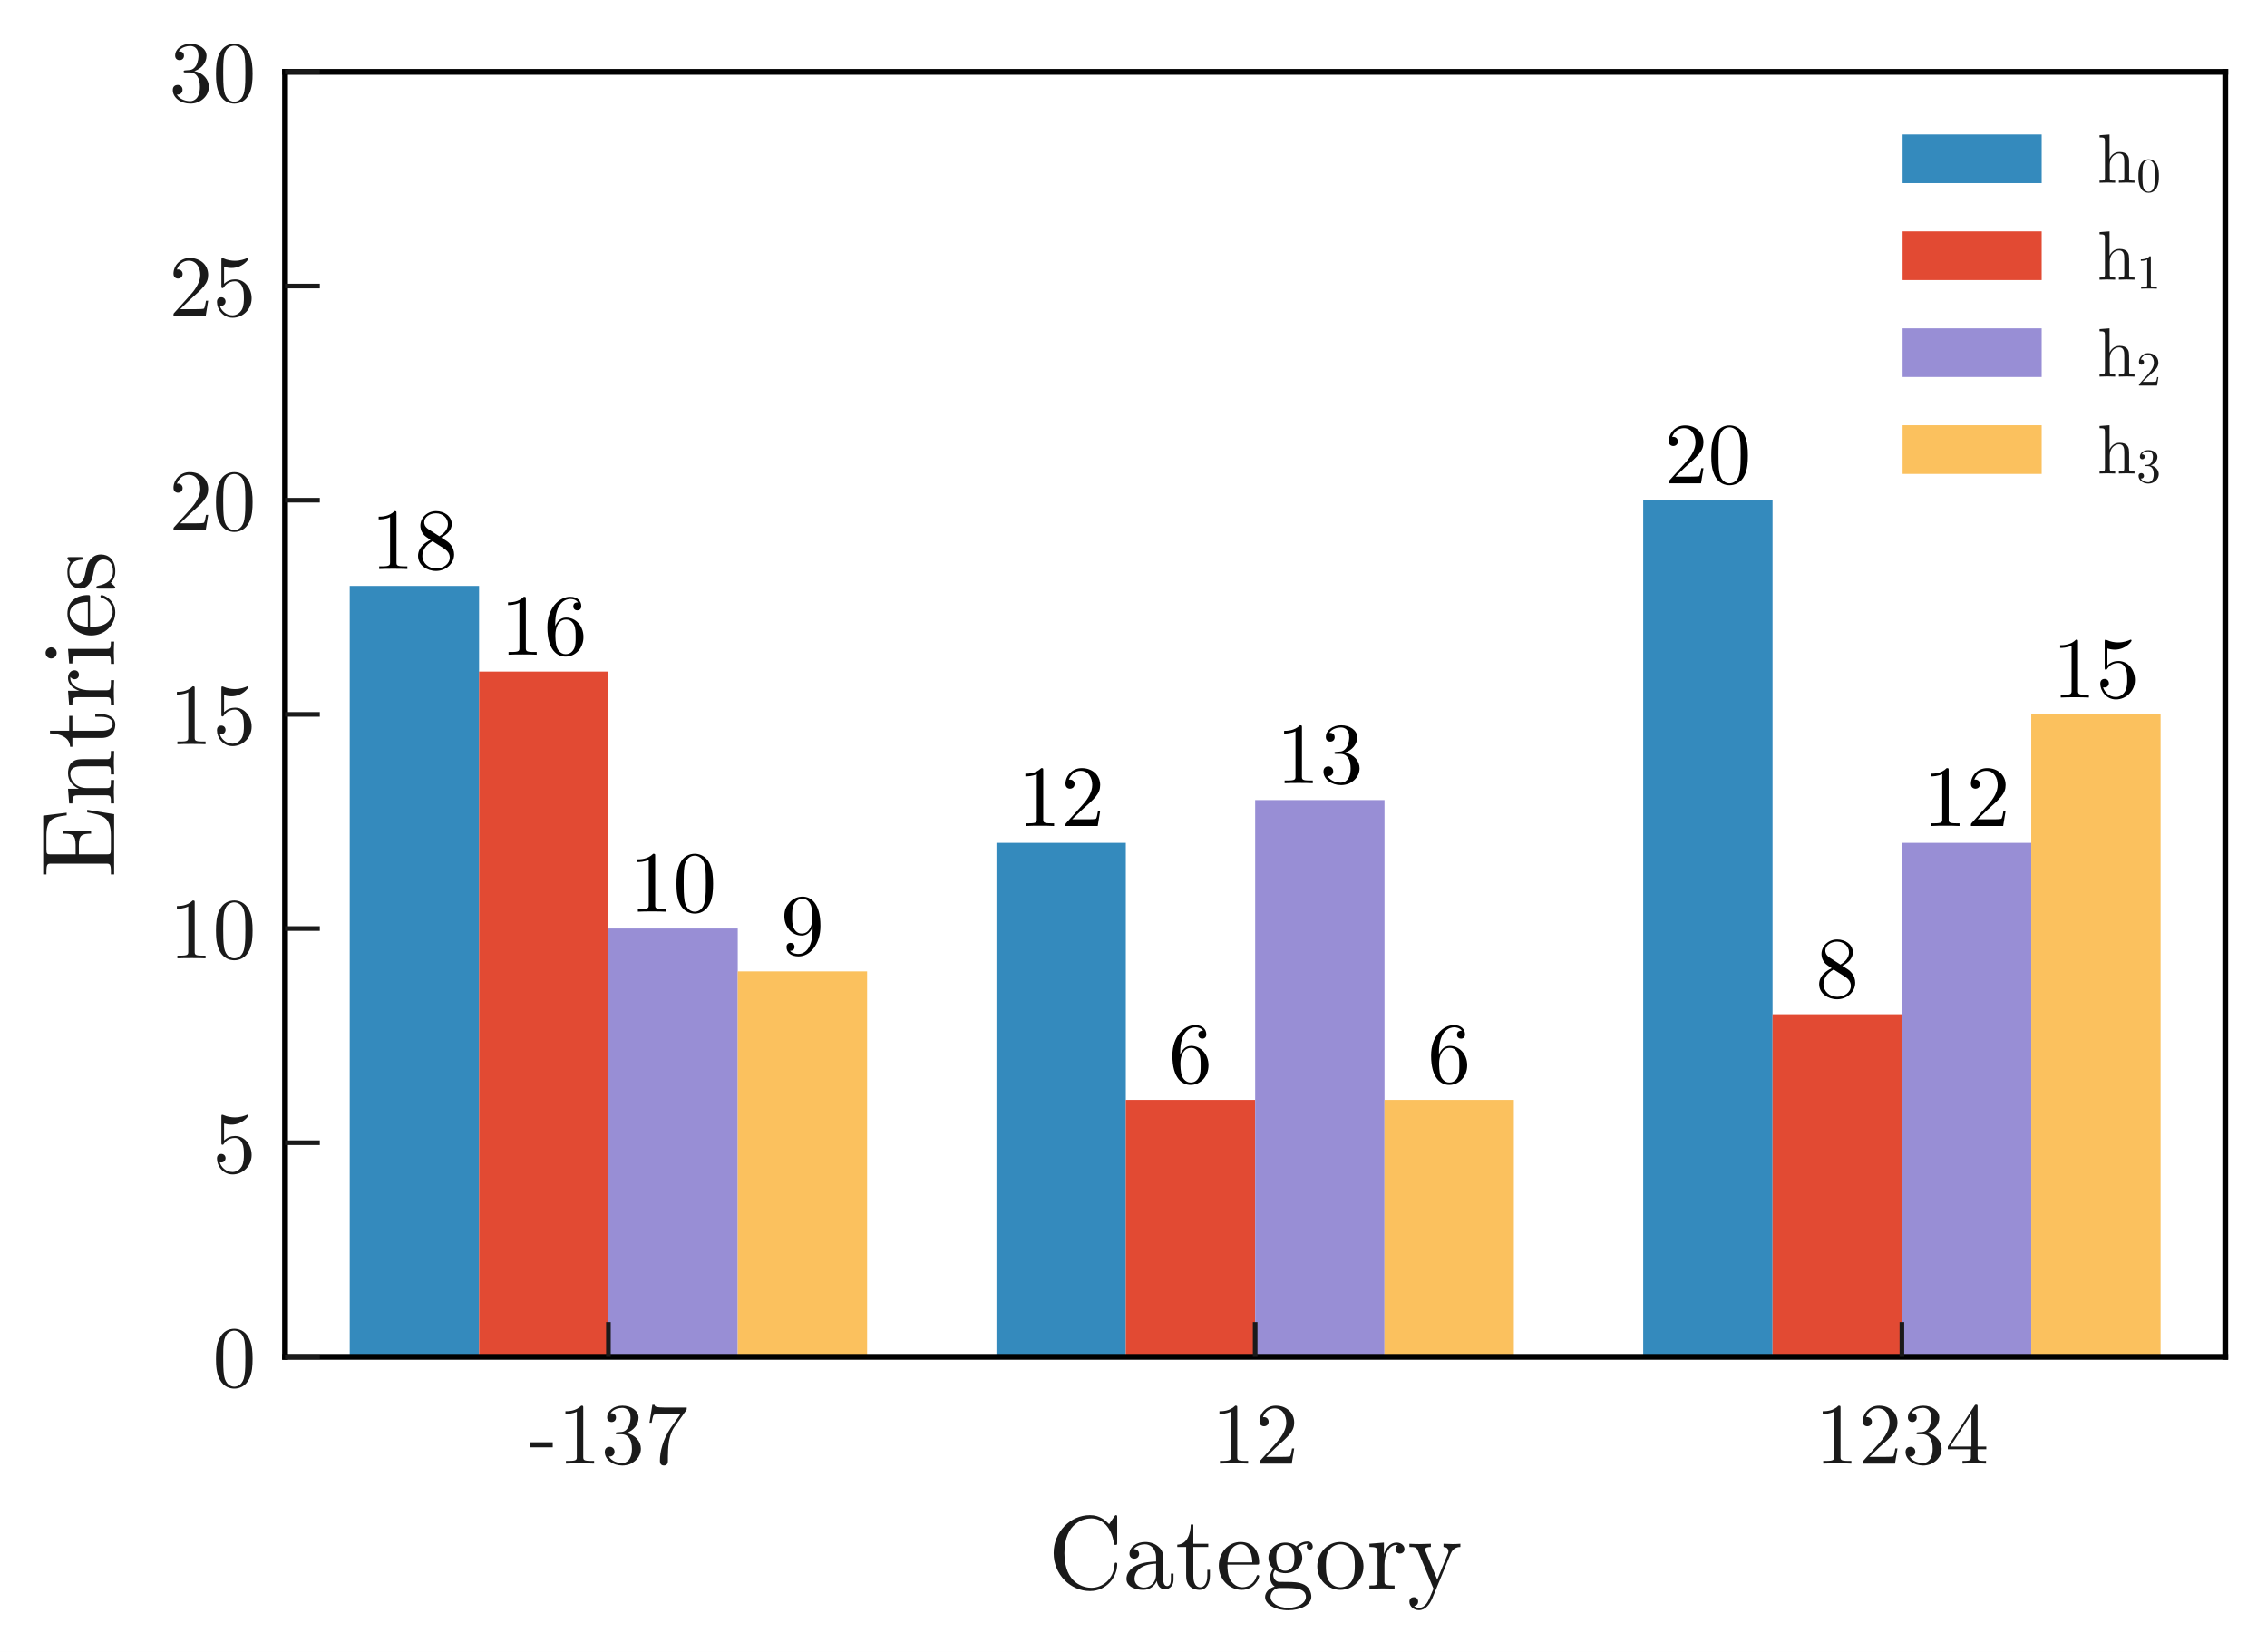
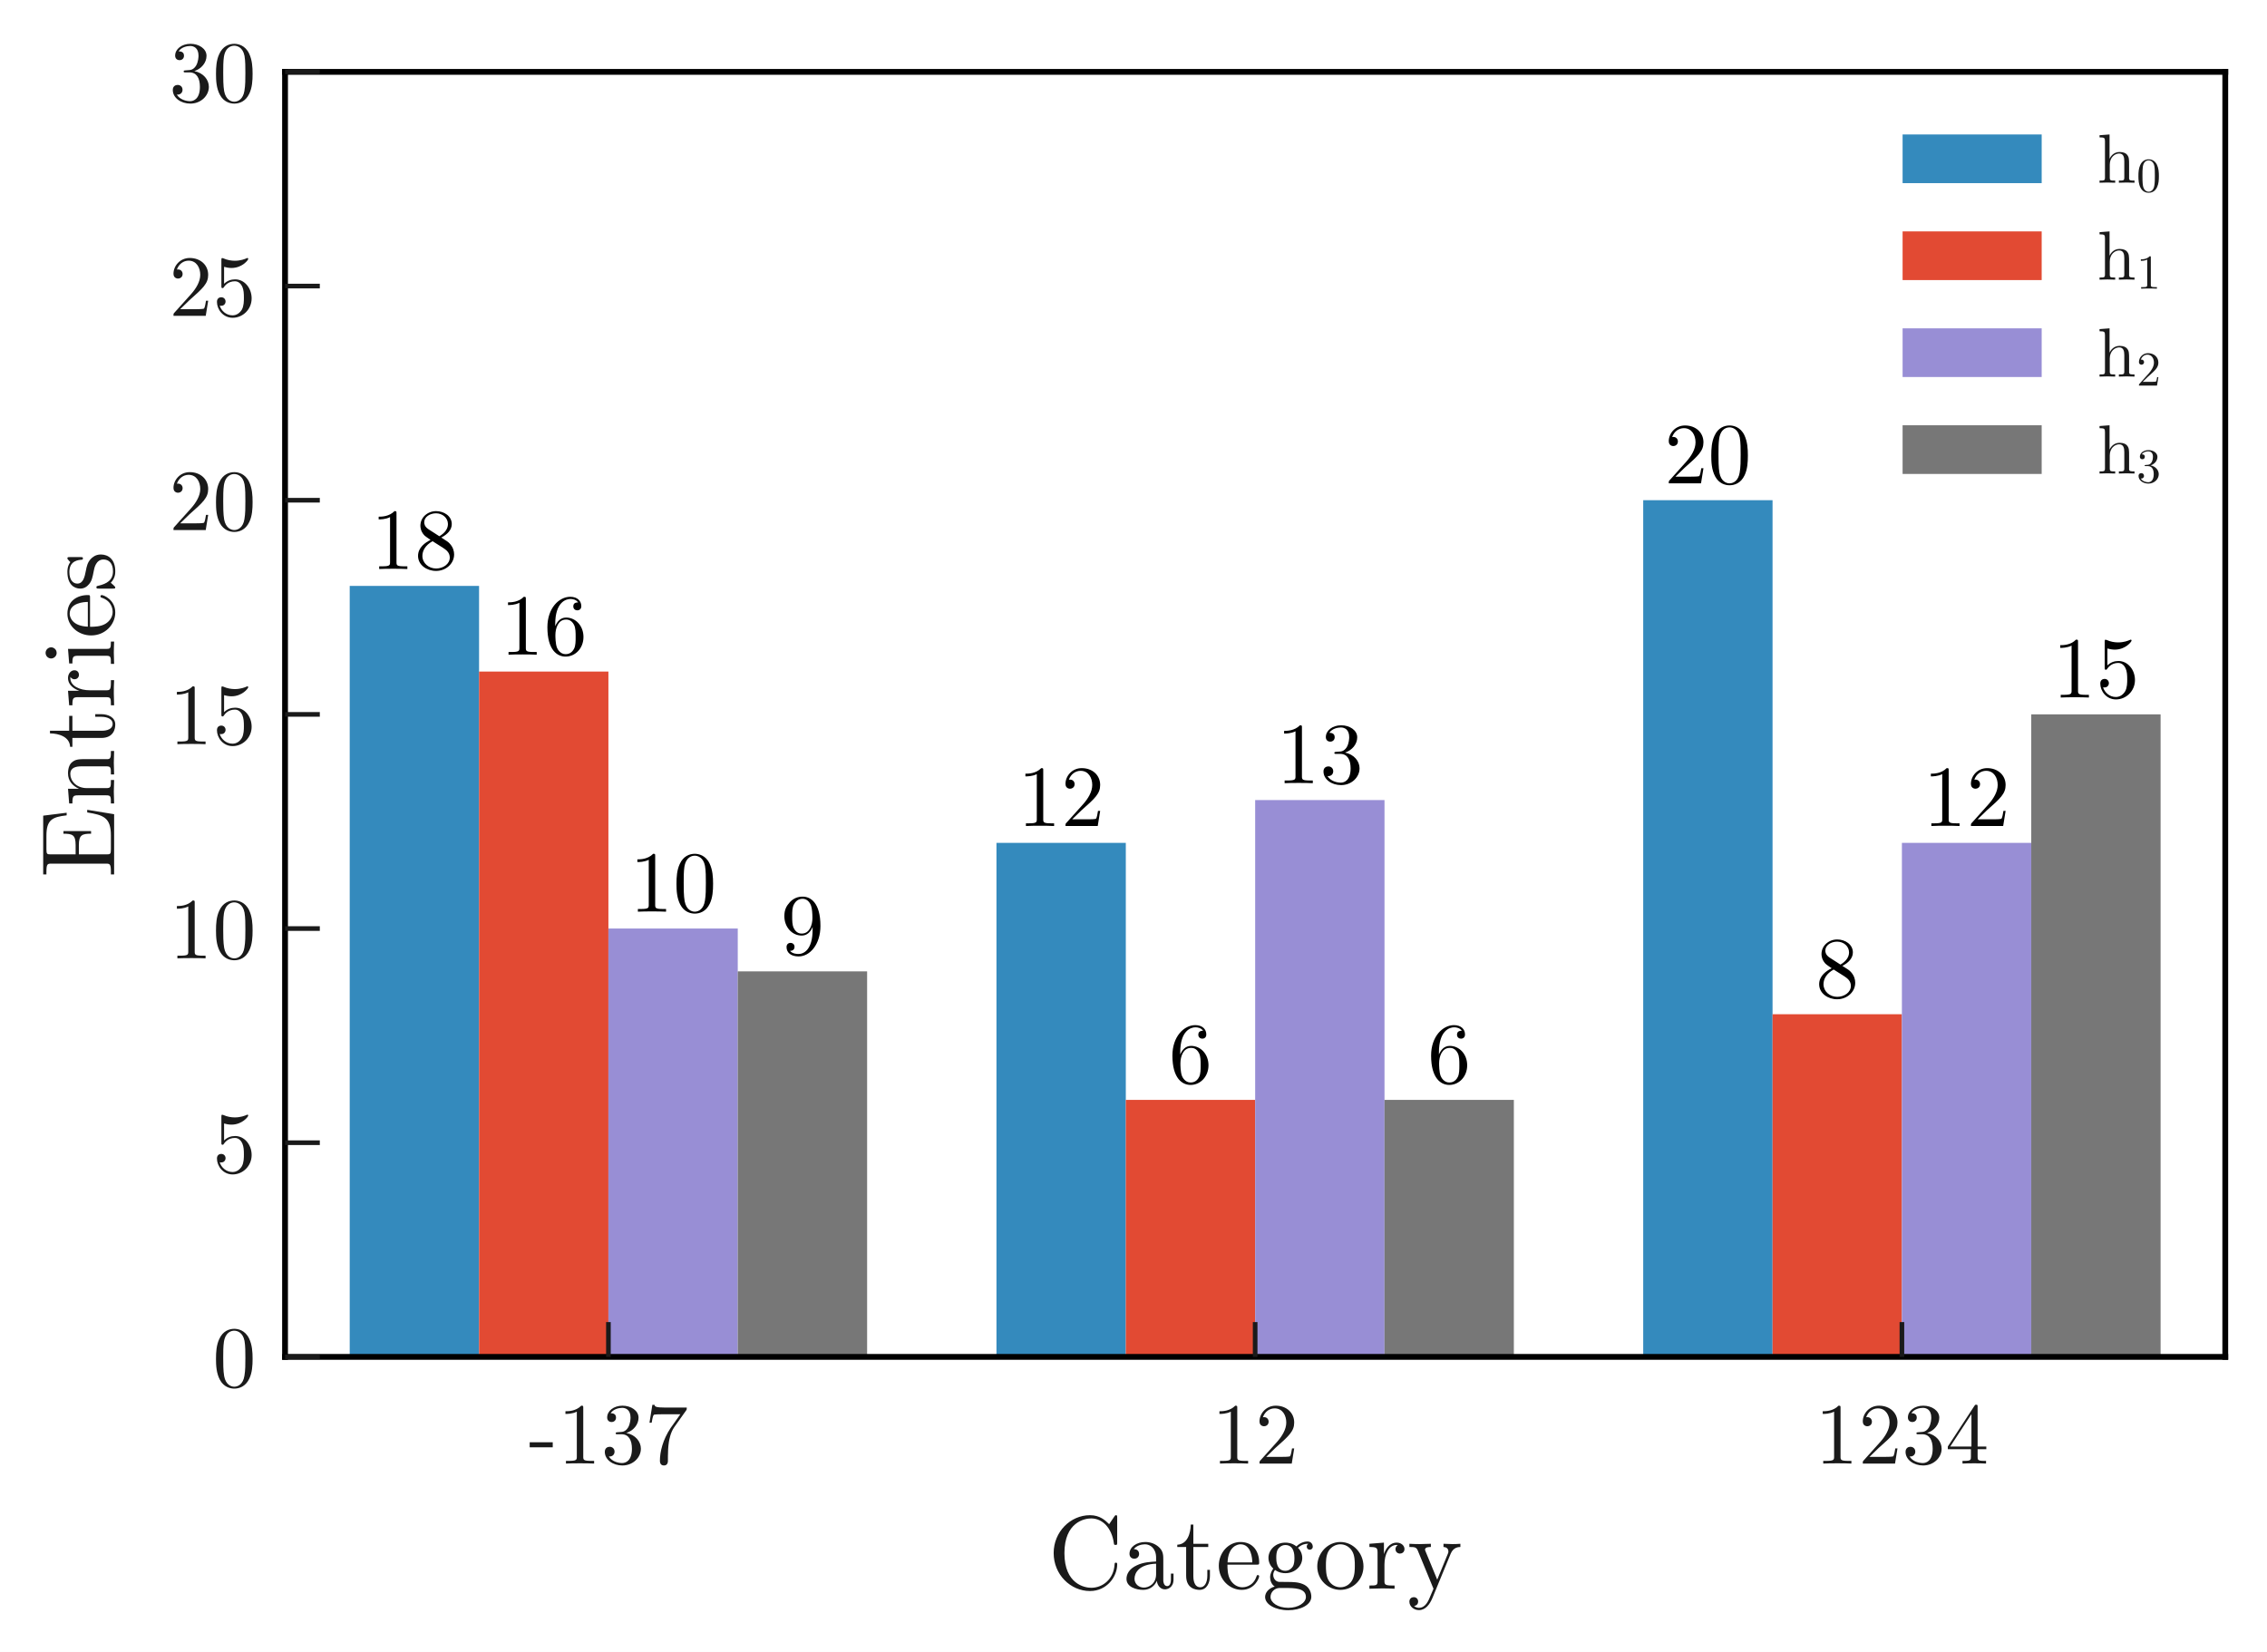
<svg xmlns="http://www.w3.org/2000/svg" xmlns:xlink="http://www.w3.org/1999/xlink" width="391.186pt" height="285.084pt" viewBox="0 0 391.186 285.084" version="1.1">
  <defs>
    <style type="text/css">*{stroke-linejoin: round; stroke-linecap: butt}</style>
  </defs>
  <g id="figure_1">
    <g id="patch_1">
      <path d="M 0 285.084  L 391.186 285.084  L 391.186 0  L 0 0  z " style="fill: #ffffff" />
    </g>
    <g id="axes_1">
      <g id="patch_2">
        <path d="M 49.186 234.165  L 383.986 234.165  L 383.986 12.405  L 49.186 12.405  z " style="fill: #ffffff" />
      </g>
      <g id="patch_3">
        <path d="M 60.346 234.165  L 82.666 234.165  L 82.666 101.109  L 60.346 101.109  z " clip-path="url(#p1857f18e37)" style="fill: #348abd" />
      </g>
      <g id="patch_4">
        <path d="M 171.946 234.165  L 194.266 234.165  L 194.266 145.461  L 171.946 145.461  z " clip-path="url(#p1857f18e37)" style="fill: #348abd" />
      </g>
      <g id="patch_5">
        <path d="M 283.546 234.165  L 305.866 234.165  L 305.866 86.325  L 283.546 86.325  z " clip-path="url(#p1857f18e37)" style="fill: #348abd" />
      </g>
      <g id="patch_6">
        <path d="M 82.666 234.165  L 104.986 234.165  L 104.986 115.893  L 82.666 115.893  z " clip-path="url(#p1857f18e37)" style="fill: #e24a33" />
      </g>
      <g id="patch_7">
        <path d="M 194.266 234.165  L 216.586 234.165  L 216.586 189.813  L 194.266 189.813  z " clip-path="url(#p1857f18e37)" style="fill: #e24a33" />
      </g>
      <g id="patch_8">
        <path d="M 305.866 234.165  L 328.186 234.165  L 328.186 175.029  L 305.866 175.029  z " clip-path="url(#p1857f18e37)" style="fill: #e24a33" />
      </g>
      <g id="patch_9">
        <path d="M 104.986 234.165  L 127.306 234.165  L 127.306 160.245  L 104.986 160.245  z " clip-path="url(#p1857f18e37)" style="fill: #988ed5" />
      </g>
      <g id="patch_10">
        <path d="M 216.586 234.165  L 238.906 234.165  L 238.906 138.069  L 216.586 138.069  z " clip-path="url(#p1857f18e37)" style="fill: #988ed5" />
      </g>
      <g id="patch_11">
        <path d="M 328.186 234.165  L 350.506 234.165  L 350.506 145.461  L 328.186 145.461  z " clip-path="url(#p1857f18e37)" style="fill: #988ed5" />
      </g>
      <g id="patch_12">
-         <path d="M 127.306 234.165  L 149.626 234.165  L 149.626 167.637  L 127.306 167.637  z " clip-path="url(#p1857f18e37)" style="fill: #fbc15e" />
+         <path d="M 127.306 234.165  L 149.626 234.165  L 149.626 167.637  L 127.306 167.637  z " clip-path="url(#p1857f18e37)" style="fill: #777777" />
      </g>
      <g id="patch_13">
-         <path d="M 238.906 234.165  L 261.226 234.165  L 261.226 189.813  L 238.906 189.813  z " clip-path="url(#p1857f18e37)" style="fill: #fbc15e" />
+         <path d="M 238.906 234.165  L 261.226 234.165  L 261.226 189.813  L 238.906 189.813  z " clip-path="url(#p1857f18e37)" style="fill: #777777" />
      </g>
      <g id="patch_14">
-         <path d="M 350.506 234.165  L 372.826 234.165  L 372.826 123.285  L 350.506 123.285  z " clip-path="url(#p1857f18e37)" style="fill: #fbc15e" />
+         <path d="M 350.506 234.165  L 372.826 234.165  L 372.826 123.285  L 350.506 123.285  z " clip-path="url(#p1857f18e37)" style="fill: #777777" />
      </g>
      <g id="patch_15">
        <path d="M 49.186 234.165  L 49.186 12.405  " style="fill: none; stroke: #000000; stroke-linejoin: miter; stroke-linecap: square" />
      </g>
      <g id="patch_16">
        <path d="M 383.986 234.165  L 383.986 12.405  " style="fill: none; stroke: #000000; stroke-linejoin: miter; stroke-linecap: square" />
      </g>
      <g id="patch_17">
        <path d="M 49.186 234.165  L 383.986 234.165  " style="fill: none; stroke: #000000; stroke-linejoin: miter; stroke-linecap: square" />
      </g>
      <g id="patch_18">
        <path d="M 49.186 12.405  L 383.986 12.405  " style="fill: none; stroke: #000000; stroke-linejoin: miter; stroke-linecap: square" />
      </g>
      <g id="matplotlib.axis_1">
        <g id="xtick_1">
          <g id="line2d_1">
            <defs>
              <path id="m8dec1b3d1d" d="M 0 0  L 0 -6  " style="stroke: #1a1a1a; stroke-width: 0.8" />
            </defs>
            <g>
              <use xlink:href="#m8dec1b3d1d" x="104.986" y="234.165" style="fill: #1a1a1a; stroke: #1a1a1a; stroke-width: 0.8" />
            </g>
          </g>
          <g id="text_1">
            <g style="fill: #1a1a1a" transform="translate(91.23898 252.5764) scale(0.15 -0.15)">
              <defs>
                <path id="LatinModernMath-Regular-2d" d="M 1766 1197  L 1766 1568  L 70 1568  L 70 1197  L 1766 1197  z " transform="scale(0.015625)" />
                <path id="LatinModernMath-Regular-31" d="M 2682 0  L 2682 198  L 2477 198  C 1901 198 1882 269 1882 506  L 1882 4096  C 1882 4250 1882 4262 1734 4262  C 1338 3853 774 3853 570 3853  L 570 3654  C 698 3654 1075 3654 1408 3821  L 1408 506  C 1408 275 1389 198 813 198  L 608 198  L 608 0  C 832 19 1389 19 1645 19  C 1901 19 2458 19 2682 0  z " transform="scale(0.015625)" />
                <path id="LatinModernMath-Regular-33" d="M 2925 1094  C 2925 1619 2522 2118 1856 2253  C 2381 2426 2752 2874 2752 3379  C 2752 3904 2189 4262 1574 4262  C 928 4262 442 3878 442 3392  C 442 3181 582 3059 768 3059  C 966 3059 1094 3200 1094 3386  C 1094 3706 794 3706 698 3706  C 896 4019 1318 4102 1549 4102  C 1811 4102 2163 3962 2163 3386  C 2163 3309 2150 2938 1984 2656  C 1792 2349 1574 2330 1414 2323  C 1363 2317 1210 2304 1165 2304  C 1114 2298 1069 2291 1069 2227  C 1069 2157 1114 2157 1222 2157  L 1504 2157  C 2029 2157 2266 1722 2266 1094  C 2266 224 1824 38 1542 38  C 1267 38 787 147 563 525  C 787 493 986 634 986 877  C 986 1107 813 1235 627 1235  C 474 1235 269 1146 269 864  C 269 282 864 -141 1562 -141  C 2342 -141 2925 442 2925 1094  z " transform="scale(0.015625)" />
                <path id="LatinModernMath-Regular-37" d="M 3104 4122  L 1549 4122  C 768 4122 755 4205 730 4326  L 570 4326  L 358 3008  L 518 3008  C 538 3110 595 3514 678 3590  C 723 3629 1222 3629 1306 3629  L 2630 3629  L 1914 2618  C 1338 1754 1126 864 1126 211  C 1126 147 1126 -141 1421 -141  C 1715 -141 1715 147 1715 211  L 1715 538  C 1715 890 1734 1242 1786 1587  C 1811 1734 1901 2285 2182 2682  L 3046 3898  C 3104 3974 3104 3987 3104 4122  z " transform="scale(0.015625)" />
              </defs>
              <use xlink:href="#LatinModernMath-Regular-2d" />
              <use xlink:href="#LatinModernMath-Regular-31" transform="translate(33.29999 0)" />
              <use xlink:href="#LatinModernMath-Regular-33" transform="translate(83.29997 0)" />
              <use xlink:href="#LatinModernMath-Regular-37" transform="translate(133.3 0)" />
            </g>
          </g>
        </g>
        <g id="xtick_2">
          <g id="line2d_2">
            <g>
              <use xlink:href="#m8dec1b3d1d" x="216.586" y="234.165" style="fill: #1a1a1a; stroke: #1a1a1a; stroke-width: 0.8" />
            </g>
          </g>
          <g id="text_2">
            <g style="fill: #1a1a1a" transform="translate(209.0863 252.5764) scale(0.15 -0.15)">
              <defs>
                <path id="LatinModernMath-Regular-32" d="M 2874 1114  L 2714 1114  C 2682 922 2637 640 2573 544  C 2528 493 2106 493 1965 493  L 813 493  L 1491 1152  C 2490 2035 2874 2381 2874 3021  C 2874 3750 2298 4262 1517 4262  C 794 4262 320 3674 320 3104  C 320 2746 640 2746 659 2746  C 768 2746 992 2822 992 3085  C 992 3251 877 3418 653 3418  C 602 3418 589 3418 570 3411  C 717 3827 1062 4064 1434 4064  C 2016 4064 2291 3546 2291 3021  C 2291 2509 1971 2003 1619 1606  L 390 237  C 320 166 320 154 320 0  L 2694 0  L 2874 1114  z " transform="scale(0.015625)" />
              </defs>
              <use xlink:href="#LatinModernMath-Regular-31" />
              <use xlink:href="#LatinModernMath-Regular-32" transform="translate(49.99999 0)" />
            </g>
          </g>
        </g>
        <g id="xtick_3">
          <g id="line2d_3">
            <g>
              <use xlink:href="#m8dec1b3d1d" x="328.186" y="234.165" style="fill: #1a1a1a; stroke: #1a1a1a; stroke-width: 0.8" />
            </g>
          </g>
          <g id="text_3">
            <g style="fill: #1a1a1a" transform="translate(313.1862 252.5764) scale(0.15 -0.15)">
              <defs>
                <path id="LatinModernMath-Regular-34" d="M 3014 1056  L 3014 1254  L 2374 1254  L 2374 4166  C 2374 4294 2374 4333 2272 4333  C 2214 4333 2195 4333 2144 4256  L 179 1254  L 179 1056  L 1882 1056  L 1882 499  C 1882 269 1869 198 1395 198  L 1261 198  L 1261 0  C 1523 19 1856 19 2125 19  C 2394 19 2733 19 2995 0  L 2995 198  L 2861 198  C 2387 198 2374 269 2374 499  L 2374 1056  L 3014 1056  z M 1920 1254  L 358 1254  L 1920 3642  L 1920 1254  z " transform="scale(0.015625)" />
              </defs>
              <use xlink:href="#LatinModernMath-Regular-31" />
              <use xlink:href="#LatinModernMath-Regular-32" transform="translate(49.99999 0)" />
              <use xlink:href="#LatinModernMath-Regular-33" transform="translate(99.99997 0)" />
              <use xlink:href="#LatinModernMath-Regular-34" transform="translate(150 0)" />
            </g>
          </g>
        </g>
        <g id="text_4">
          <g style="fill: #1a1a1a" transform="translate(180.8098 274.1773) scale(0.18 -0.18)">
            <defs>
              <path id="LatinModernMath-Regular-43" d="M 4256 1491  C 4256 1555 4256 1600 4173 1600  C 4102 1600 4102 1562 4096 1498  C 4045 582 3360 58 2662 58  C 2272 58 1018 275 1018 2182  C 1018 4096 2266 4314 2656 4314  C 3354 4314 3923 3731 4051 2797  C 4064 2707 4064 2688 4154 2688  C 4256 2688 4256 2707 4256 2842  L 4256 4358  C 4256 4467 4256 4512 4186 4512  C 4160 4512 4134 4512 4083 4435  L 3763 3962  C 3526 4192 3200 4512 2586 4512  C 1389 4512 358 3494 358 2189  C 358 864 1395 -141 2586 -141  C 3629 -141 4256 749 4256 1491  z " transform="scale(0.015625)" />
              <path id="LatinModernMath-Regular-61" d="M 3091 570  L 3091 928  L 2931 928  L 2931 570  C 2931 198 2771 160 2701 160  C 2490 160 2464 448 2464 480  L 2464 1760  C 2464 2029 2464 2278 2234 2515  C 1984 2765 1664 2867 1357 2867  C 832 2867 390 2566 390 2144  C 390 1952 518 1843 685 1843  C 864 1843 979 1971 979 2138  C 979 2214 947 2426 653 2432  C 826 2656 1139 2726 1344 2726  C 1658 2726 2022 2477 2022 1907  L 2022 1670  C 1696 1651 1248 1632 845 1440  C 365 1222 205 890 205 608  C 205 90 826 -70 1229 -70  C 1651 -70 1946 186 2067 486  C 2093 230 2266 -38 2566 -38  C 2701 -38 3091 51 3091 570  z M 2022 896  C 2022 288 1562 70 1274 70  C 960 70 698 294 698 614  C 698 966 966 1498 2022 1536  L 2022 896  z " transform="scale(0.015625)" />
              <path id="LatinModernMath-Regular-74" d="M 2125 794  L 2125 1158  L 1965 1158  L 1965 806  C 1965 333 1773 90 1536 90  C 1107 90 1107 672 1107 781  L 1107 2560  L 2022 2560  L 2022 2758  L 1107 2758  L 1107 3936  L 947 3936  C 941 3411 749 2726 122 2701  L 122 2560  L 666 2560  L 666 794  C 666 6 1261 -70 1491 -70  C 1946 -70 2125 384 2125 794  z " transform="scale(0.015625)" />
              <path id="LatinModernMath-Regular-65" d="M 2656 762  C 2656 826 2605 838 2573 838  C 2515 838 2502 800 2490 749  C 2266 90 1690 90 1626 90  C 1306 90 1050 282 902 518  C 710 826 710 1248 710 1478  L 2496 1478  C 2637 1478 2656 1478 2656 1613  C 2656 2246 2310 2867 1510 2867  C 768 2867 179 2208 179 1408  C 179 550 851 -70 1587 -70  C 2368 -70 2656 640 2656 762  z M 2234 1613  L 717 1613  C 755 2566 1293 2726 1510 2726  C 2170 2726 2234 1862 2234 1613  z " transform="scale(0.015625)" />
              <path id="LatinModernMath-Regular-67" d="M 3104 2586  C 3104 2694 3027 2899 2778 2899  C 2650 2899 2368 2861 2099 2598  C 1830 2810 1562 2829 1421 2829  C 826 2829 384 2387 384 1894  C 384 1613 525 1370 685 1235  C 602 1139 486 928 486 704  C 486 506 570 262 768 134  C 384 26 179 -250 179 -506  C 179 -966 813 -1318 1594 -1318  C 2349 -1318 3014 -992 3014 -493  C 3014 -269 2925 58 2598 237  C 2259 416 1888 416 1498 416  C 1338 416 1062 416 1018 422  C 813 448 678 646 678 851  C 678 877 678 1024 787 1152  C 1037 973 1299 954 1421 954  C 2016 954 2458 1395 2458 1888  C 2458 2125 2355 2362 2195 2509  C 2426 2726 2656 2758 2771 2758  C 2771 2758 2816 2758 2835 2752  C 2765 2726 2733 2656 2733 2579  C 2733 2470 2816 2394 2918 2394  C 2982 2394 3104 2438 3104 2586  z M 1978 1894  C 1978 1722 1971 1517 1875 1357  C 1824 1280 1677 1101 1421 1101  C 864 1101 864 1741 864 1888  C 864 2061 870 2266 966 2426  C 1018 2502 1165 2682 1421 2682  C 1978 2682 1978 2042 1978 1894  z M 2682 -506  C 2682 -851 2227 -1171 1600 -1171  C 954 -1171 512 -845 512 -506  C 512 -211 755 26 1037 45  L 1414 45  C 1965 45 2682 45 2682 -506  z " transform="scale(0.015625)" />
              <path id="LatinModernMath-Regular-6f" d="M 3014 1370  C 3014 2189 2374 2867 1600 2867  C 800 2867 179 2170 179 1370  C 179 544 845 -70 1594 -70  C 2368 -70 3014 557 3014 1370  z M 2483 1421  C 2483 1190 2483 845 2342 563  C 2202 275 1920 90 1600 90  C 1325 90 1043 224 870 518  C 710 800 710 1190 710 1421  C 710 1670 710 2016 864 2298  C 1037 2592 1338 2726 1594 2726  C 1875 2726 2150 2586 2317 2310  C 2483 2035 2483 1664 2483 1421  z " transform="scale(0.015625)" />
              <path id="LatinModernMath-Regular-72" d="M 2330 2438  C 2330 2643 2131 2829 1856 2829  C 1389 2829 1158 2400 1069 2125  L 1069 2829  L 179 2758  L 179 2560  C 627 2560 678 2515 678 2202  L 678 486  C 678 198 608 198 179 198  L 179 0  L 909 19  C 1165 19 1466 19 1722 0  L 1722 198  L 1587 198  C 1114 198 1101 269 1101 499  L 1101 1485  C 1101 2118 1370 2688 1856 2688  C 1901 2688 1914 2688 1926 2682  C 1907 2675 1779 2598 1779 2432  C 1779 2253 1914 2157 2054 2157  C 2170 2157 2330 2234 2330 2438  z " transform="scale(0.015625)" />
              <path id="LatinModernMath-Regular-79" d="M 3251 2560  L 3251 2758  C 3104 2746 2918 2739 2771 2739  L 2214 2758  L 2214 2560  C 2413 2554 2515 2445 2515 2285  C 2515 2221 2509 2208 2477 2131  L 1830 557  L 1120 2278  C 1094 2342 1082 2368 1082 2394  C 1082 2560 1318 2560 1440 2560  L 1440 2758  L 742 2739  C 570 2739 314 2746 122 2758  L 122 2560  C 429 2560 550 2560 640 2336  L 1600 0  L 1440 -378  C 1299 -730 1120 -1171 710 -1171  C 678 -1171 531 -1171 410 -1056  C 608 -1030 659 -890 659 -787  C 659 -621 538 -518 390 -518  C 262 -518 122 -602 122 -794  C 122 -1082 390 -1312 710 -1312  C 1114 -1312 1376 -947 1530 -582  L 2656 2150  C 2822 2554 3149 2560 3251 2560  z " transform="scale(0.015625)" />
            </defs>
            <use xlink:href="#LatinModernMath-Regular-43" />
            <use xlink:href="#LatinModernMath-Regular-61" transform="translate(72.19998 0)" />
            <use xlink:href="#LatinModernMath-Regular-74" transform="translate(122.2 0)" />
            <use xlink:href="#LatinModernMath-Regular-65" transform="translate(161.1 0)" />
            <use xlink:href="#LatinModernMath-Regular-67" transform="translate(205.5 0)" />
            <use xlink:href="#LatinModernMath-Regular-6f" transform="translate(255.4999 0)" />
            <use xlink:href="#LatinModernMath-Regular-72" transform="translate(305.4999 0)" />
            <use xlink:href="#LatinModernMath-Regular-79" transform="translate(344.6999 0)" />
          </g>
        </g>
      </g>
      <g id="matplotlib.axis_2">
        <g id="ytick_1">
          <g id="line2d_4">
            <defs>
              <path id="mc947610920" d="M 0 0  L 6 0  " style="stroke: #1a1a1a; stroke-width: 0.8" />
            </defs>
            <g>
              <use xlink:href="#mc947610920" x="49.186" y="234.165" style="fill: #1a1a1a; stroke: #1a1a1a; stroke-width: 0.8" />
            </g>
          </g>
          <g id="text_5">
            <g style="fill: #1a1a1a" transform="translate(36.68625 239.3709) scale(0.15 -0.15)">
              <defs>
                <path id="LatinModernMath-Regular-30" d="M 2944 2048  C 2944 2560 2912 3072 2688 3546  C 2394 4160 1869 4262 1600 4262  C 1216 4262 749 4096 486 3501  C 282 3059 250 2560 250 2048  C 250 1568 275 992 538 506  C 813 -13 1280 -141 1594 -141  C 1939 -141 2426 -6 2707 602  C 2912 1043 2944 1542 2944 2048  z M 2413 2125  C 2413 1645 2413 1210 2342 800  C 2246 192 1882 0 1594 0  C 1344 0 966 160 851 774  C 781 1158 781 1747 781 2125  C 781 2534 781 2957 832 3302  C 954 4064 1434 4122 1594 4122  C 1805 4122 2227 4006 2349 3373  C 2413 3014 2413 2528 2413 2125  z " transform="scale(0.015625)" />
              </defs>
              <use xlink:href="#LatinModernMath-Regular-30" transform="translate(0 0.40625)" />
            </g>
          </g>
        </g>
        <g id="ytick_2">
          <g id="line2d_5">
            <g>
              <use xlink:href="#mc947610920" x="49.186" y="197.205" style="fill: #1a1a1a; stroke: #1a1a1a; stroke-width: 0.8" />
            </g>
          </g>
          <g id="text_6">
            <g style="fill: #1a1a1a" transform="translate(36.68625 202.4109) scale(0.15 -0.15)">
              <defs>
                <path id="LatinModernMath-Regular-35" d="M 2874 1286  C 2874 2048 2349 2688 1658 2688  C 1350 2688 1075 2586 845 2362  L 845 3610  C 973 3571 1184 3526 1389 3526  C 2176 3526 2624 4109 2624 4192  C 2624 4230 2605 4262 2560 4262  C 2560 4262 2541 4262 2509 4243  C 2381 4186 2067 4058 1638 4058  C 1382 4058 1088 4102 787 4237  C 736 4256 710 4256 710 4256  C 646 4256 646 4205 646 4102  L 646 2208  C 646 2093 646 2042 736 2042  C 781 2042 794 2061 819 2099  C 890 2202 1126 2547 1645 2547  C 1978 2547 2138 2253 2189 2138  C 2291 1901 2304 1651 2304 1331  C 2304 1107 2304 723 2150 454  C 1997 205 1760 38 1466 38  C 998 38 634 378 525 755  C 544 749 563 742 634 742  C 845 742 954 902 954 1056  C 954 1210 845 1370 634 1370  C 544 1370 320 1325 320 1030  C 320 480 762 -141 1478 -141  C 2221 -141 2874 474 2874 1286  z " transform="scale(0.015625)" />
              </defs>
              <use xlink:href="#LatinModernMath-Regular-35" transform="translate(0 0.40625)" />
            </g>
          </g>
        </g>
        <g id="ytick_3">
          <g id="line2d_6">
            <g>
              <use xlink:href="#mc947610920" x="49.186" y="160.245" style="fill: #1a1a1a; stroke: #1a1a1a; stroke-width: 0.8" />
            </g>
          </g>
          <g id="text_7">
            <g style="fill: #1a1a1a" transform="translate(29.18625 165.4509) scale(0.15 -0.15)">
              <use xlink:href="#LatinModernMath-Regular-31" transform="translate(0 0.40625)" />
              <use xlink:href="#LatinModernMath-Regular-30" transform="translate(49.99999 0.40625)" />
            </g>
          </g>
        </g>
        <g id="ytick_4">
          <g id="line2d_7">
            <g>
              <use xlink:href="#mc947610920" x="49.186" y="123.285" style="fill: #1a1a1a; stroke: #1a1a1a; stroke-width: 0.8" />
            </g>
          </g>
          <g id="text_8">
            <g style="fill: #1a1a1a" transform="translate(29.18625 128.4909) scale(0.15 -0.15)">
              <use xlink:href="#LatinModernMath-Regular-31" transform="translate(0 0.40625)" />
              <use xlink:href="#LatinModernMath-Regular-35" transform="translate(49.99999 0.40625)" />
            </g>
          </g>
        </g>
        <g id="ytick_5">
          <g id="line2d_8">
            <g>
              <use xlink:href="#mc947610920" x="49.186" y="86.325" style="fill: #1a1a1a; stroke: #1a1a1a; stroke-width: 0.8" />
            </g>
          </g>
          <g id="text_9">
            <g style="fill: #1a1a1a" transform="translate(29.18625 91.53094) scale(0.15 -0.15)">
              <use xlink:href="#LatinModernMath-Regular-32" transform="translate(0 0.40625)" />
              <use xlink:href="#LatinModernMath-Regular-30" transform="translate(49.99999 0.40625)" />
            </g>
          </g>
        </g>
        <g id="ytick_6">
          <g id="line2d_9">
            <g>
              <use xlink:href="#mc947610920" x="49.186" y="49.365" style="fill: #1a1a1a; stroke: #1a1a1a; stroke-width: 0.8" />
            </g>
          </g>
          <g id="text_10">
            <g style="fill: #1a1a1a" transform="translate(29.18625 54.57094) scale(0.15 -0.15)">
              <use xlink:href="#LatinModernMath-Regular-32" transform="translate(0 0.40625)" />
              <use xlink:href="#LatinModernMath-Regular-35" transform="translate(49.99999 0.40625)" />
            </g>
          </g>
        </g>
        <g id="ytick_7">
          <g id="line2d_10">
            <g>
              <use xlink:href="#mc947610920" x="49.186" y="12.405" style="fill: #1a1a1a; stroke: #1a1a1a; stroke-width: 0.8" />
            </g>
          </g>
          <g id="text_11">
            <g style="fill: #1a1a1a" transform="translate(29.18625 17.61094) scale(0.15 -0.15)">
              <use xlink:href="#LatinModernMath-Regular-33" transform="translate(0 0.40625)" />
              <use xlink:href="#LatinModernMath-Regular-30" transform="translate(49.99999 0.40625)" />
            </g>
          </g>
        </g>
        <g id="text_12">
          <g style="fill: #1a1a1a" transform="translate(19.69312 151.492) rotate(-90) scale(0.18 -0.18)">
            <defs>
              <path id="LatinModernMath-Regular-45" d="M 4173 1651  L 4013 1651  C 3853 666 3706 198 2605 198  L 1754 198  C 1453 198 1440 243 1440 454  L 1440 2163  L 2016 2163  C 2637 2163 2707 1958 2707 1414  L 2867 1414  L 2867 3110  L 2707 3110  C 2707 2560 2637 2362 2016 2362  L 1440 2362  L 1440 3898  C 1440 4109 1453 4154 1754 4154  L 2579 4154  C 3558 4154 3731 3802 3834 2912  L 3994 2912  L 3814 4352  L 211 4352  L 211 4154  L 365 4154  C 858 4154 870 4083 870 3853  L 870 499  C 870 269 858 198 365 198  L 211 198  L 211 0  L 3904 0  L 4173 1651  z " transform="scale(0.015625)" />
              <path id="LatinModernMath-Regular-6e" d="M 3424 0  L 3424 198  C 3091 198 2931 198 2925 390  L 2925 1613  C 2925 2163 2925 2362 2726 2592  C 2637 2701 2426 2829 2054 2829  C 1587 2829 1286 2554 1107 2157  L 1107 2829  L 205 2758  L 205 2560  C 653 2560 704 2515 704 2202  L 704 486  C 704 198 634 198 205 198  L 205 0  L 928 19  L 1645 0  L 1645 198  C 1216 198 1146 198 1146 486  L 1146 1664  C 1146 2330 1600 2688 2010 2688  C 2413 2688 2483 2342 2483 1978  L 2483 486  C 2483 198 2413 198 1984 198  L 1984 0  L 2707 19  L 3424 0  z " transform="scale(0.015625)" />
              <path id="LatinModernMath-Regular-69" d="M 1581 0  L 1581 198  C 1158 198 1133 230 1133 480  L 1133 2829  L 237 2758  L 237 2560  C 653 2560 710 2522 710 2208  L 710 486  C 710 198 640 198 211 198  L 211 0  L 915 19  C 1139 19 1363 6 1581 0  z M 1229 3866  C 1229 4038 1082 4205 890 4205  C 672 4205 544 4026 544 3866  C 544 3693 691 3526 883 3526  C 1101 3526 1229 3706 1229 3866  z " transform="scale(0.015625)" />
              <path id="LatinModernMath-Regular-73" d="M 2304 819  C 2304 1158 2112 1350 2035 1427  C 1824 1632 1574 1683 1306 1734  C 947 1805 518 1888 518 2259  C 518 2483 685 2746 1235 2746  C 1939 2746 1971 2170 1984 1971  C 1990 1914 2061 1914 2061 1914  C 2144 1914 2144 1946 2144 2067  L 2144 2714  C 2144 2822 2144 2867 2074 2867  C 2042 2867 2029 2867 1946 2790  C 1926 2765 1862 2707 1837 2688  C 1594 2867 1331 2867 1235 2867  C 454 2867 211 2438 211 2080  C 211 1856 314 1677 486 1536  C 691 1370 870 1331 1331 1242  C 1472 1216 1997 1114 1997 653  C 1997 326 1773 70 1274 70  C 736 70 506 435 384 979  C 365 1062 358 1088 294 1088  C 211 1088 211 1043 211 928  L 211 83  C 211 -26 211 -70 282 -70  C 314 -70 320 -64 442 58  C 454 70 454 83 570 205  C 851 -64 1139 -70 1274 -70  C 2010 -70 2304 358 2304 819  z " transform="scale(0.015625)" />
            </defs>
            <use xlink:href="#LatinModernMath-Regular-45" />
            <use xlink:href="#LatinModernMath-Regular-6e" transform="translate(68.09999 0)" />
            <use xlink:href="#LatinModernMath-Regular-74" transform="translate(123.7 0)" />
            <use xlink:href="#LatinModernMath-Regular-72" transform="translate(162.6 0)" />
            <use xlink:href="#LatinModernMath-Regular-69" transform="translate(201.8 0)" />
            <use xlink:href="#LatinModernMath-Regular-65" transform="translate(229.6 0)" />
            <use xlink:href="#LatinModernMath-Regular-73" transform="translate(274 0)" />
          </g>
        </g>
      </g>
      <g id="text_13">
        <g transform="translate(64.00625 98.19853) scale(0.15 -0.15)">
          <defs>
            <path id="LatinModernMath-Regular-38" d="M 2925 1075  C 2925 1306 2854 1594 2611 1862  C 2490 1997 2387 2061 1978 2317  C 2438 2554 2752 2886 2752 3309  C 2752 3898 2182 4262 1600 4262  C 960 4262 442 3789 442 3194  C 442 3078 454 2790 723 2490  C 794 2413 1030 2253 1190 2144  C 819 1958 269 1600 269 966  C 269 288 922 -141 1594 -141  C 2317 -141 2925 390 2925 1075  z M 2470 3309  C 2470 2944 2221 2637 1837 2413  L 1043 2925  C 749 3117 723 3334 723 3443  C 723 3834 1139 4102 1594 4102  C 2061 4102 2470 3770 2470 3309  z M 2605 845  C 2605 371 2125 38 1600 38  C 1050 38 589 435 589 966  C 589 1338 794 1747 1338 2048  L 2125 1549  C 2304 1427 2605 1235 2605 845  z " transform="scale(0.015625)" />
          </defs>
          <use xlink:href="#LatinModernMath-Regular-31" />
          <use xlink:href="#LatinModernMath-Regular-38" transform="translate(49.99999 0)" />
        </g>
      </g>
      <g id="text_14">
        <g transform="translate(175.6062 142.5505) scale(0.15 -0.15)">
          <use xlink:href="#LatinModernMath-Regular-31" />
          <use xlink:href="#LatinModernMath-Regular-32" transform="translate(49.99999 0)" />
        </g>
      </g>
      <g id="text_15">
        <g transform="translate(287.2063 83.41453) scale(0.15 -0.15)">
          <use xlink:href="#LatinModernMath-Regular-32" />
          <use xlink:href="#LatinModernMath-Regular-30" transform="translate(49.99999 0)" />
        </g>
      </g>
      <g id="text_16">
        <g transform="translate(86.32625 112.9825) scale(0.15 -0.15)">
          <defs>
            <path id="LatinModernMath-Regular-36" d="M 2925 1306  C 2925 2118 2355 2733 1645 2733  C 1210 2733 973 2406 845 2099  L 845 2253  C 845 3872 1638 4102 1965 4102  C 2118 4102 2387 4064 2528 3846  C 2432 3846 2176 3846 2176 3558  C 2176 3360 2330 3264 2470 3264  C 2573 3264 2765 3322 2765 3571  C 2765 3955 2483 4262 1952 4262  C 1133 4262 269 3437 269 2022  C 269 314 1011 -141 1606 -141  C 2317 -141 2925 461 2925 1306  z M 2349 1312  C 2349 1005 2349 685 2240 454  C 2048 70 1754 38 1606 38  C 1203 38 1011 422 973 518  C 858 819 858 1331 858 1446  C 858 1946 1062 2586 1638 2586  C 1741 2586 2035 2586 2234 2189  C 2349 1952 2349 1626 2349 1312  z " transform="scale(0.015625)" />
          </defs>
          <use xlink:href="#LatinModernMath-Regular-31" />
          <use xlink:href="#LatinModernMath-Regular-36" transform="translate(49.99999 0)" />
        </g>
      </g>
      <g id="text_17">
        <g transform="translate(201.6763 186.9025) scale(0.15 -0.15)">
          <use xlink:href="#LatinModernMath-Regular-36" />
        </g>
      </g>
      <g id="text_18">
        <g transform="translate(313.2763 172.1185) scale(0.15 -0.15)">
          <use xlink:href="#LatinModernMath-Regular-38" />
        </g>
      </g>
      <g id="text_19">
        <g transform="translate(108.6462 157.3345) scale(0.15 -0.15)">
          <use xlink:href="#LatinModernMath-Regular-31" />
          <use xlink:href="#LatinModernMath-Regular-30" transform="translate(49.99999 0)" />
        </g>
      </g>
      <g id="text_20">
        <g transform="translate(220.2463 135.1585) scale(0.15 -0.15)">
          <use xlink:href="#LatinModernMath-Regular-31" />
          <use xlink:href="#LatinModernMath-Regular-33" transform="translate(49.99999 0)" />
        </g>
      </g>
      <g id="text_21">
        <g transform="translate(331.8462 142.5505) scale(0.15 -0.15)">
          <use xlink:href="#LatinModernMath-Regular-31" />
          <use xlink:href="#LatinModernMath-Regular-32" transform="translate(49.99999 0)" />
        </g>
      </g>
      <g id="text_22">
        <g transform="translate(134.7163 164.7265) scale(0.15 -0.15)">
          <defs>
            <path id="LatinModernMath-Regular-39" d="M 2925 2106  C 2925 3827 2189 4262 1619 4262  C 1267 4262 954 4147 678 3859  C 416 3571 269 3302 269 2822  C 269 2022 832 1395 1549 1395  C 1939 1395 2202 1664 2349 2035  L 2349 1830  C 2349 333 1683 38 1312 38  C 1203 38 858 51 685 269  C 966 269 1018 454 1018 563  C 1018 762 864 858 723 858  C 621 858 429 800 429 550  C 429 122 774 -141 1318 -141  C 2144 -141 2925 730 2925 2106  z M 2336 2694  C 2336 2163 2118 1542 1555 1542  C 1453 1542 1158 1542 960 1946  C 845 2182 845 2502 845 2816  C 845 3162 845 3462 979 3699  C 1152 4019 1395 4102 1619 4102  C 1914 4102 2125 3885 2234 3597  C 2310 3392 2336 2989 2336 2694  z " transform="scale(0.015625)" />
          </defs>
          <use xlink:href="#LatinModernMath-Regular-39" />
        </g>
      </g>
      <g id="text_23">
        <g transform="translate(246.3162 186.9025) scale(0.15 -0.15)">
          <use xlink:href="#LatinModernMath-Regular-36" />
        </g>
      </g>
      <g id="text_24">
        <g transform="translate(354.1662 120.3745) scale(0.15 -0.15)">
          <use xlink:href="#LatinModernMath-Regular-31" />
          <use xlink:href="#LatinModernMath-Regular-35" transform="translate(49.99999 0)" />
        </g>
      </g>
      <g id="legend_1">
        <g id="patch_19">
          <path d="M 328.306 31.605  L 352.306 31.605  L 352.306 23.205  L 328.306 23.205  z " style="fill: #348abd" />
        </g>
        <g id="text_25">
          <g style="fill: #1a1a1a" transform="translate(361.9062 31.60547) scale(0.12 -0.12)">
            <defs>
              <path id="LatinModernMath-Regular-68" d="M 3424 0  L 3424 198  C 3091 198 2931 198 2925 390  L 2925 1613  C 2925 2163 2925 2362 2726 2592  C 2637 2701 2426 2829 2054 2829  C 1517 2829 1235 2445 1133 2214  L 1126 2214  L 1126 4442  L 205 4371  L 205 4173  C 653 4173 704 4128 704 3814  L 704 486  C 704 198 634 198 205 198  L 205 0  L 928 19  L 1645 0  L 1645 198  C 1216 198 1146 198 1146 486  L 1146 1664  C 1146 2330 1600 2688 2010 2688  C 2413 2688 2483 2342 2483 1978  L 2483 486  C 2483 198 2413 198 1984 198  L 1984 0  L 2707 19  L 3424 0  z " transform="scale(0.015625)" />
            </defs>
            <use xlink:href="#LatinModernMath-Regular-68" transform="translate(0 0.59375)" />
            <use xlink:href="#LatinModernMath-Regular-30" transform="translate(56.35413 -12.33437) scale(0.7)" />
          </g>
        </g>
        <g id="patch_20">
          <path d="M 328.306 48.334  L 352.306 48.334  L 352.306 39.934  L 328.306 39.934  z " style="fill: #e24a33" />
        </g>
        <g id="text_26">
          <g style="fill: #1a1a1a" transform="translate(361.9062 48.33422) scale(0.12 -0.12)">
            <use xlink:href="#LatinModernMath-Regular-68" transform="translate(0 0.59375)" />
            <use xlink:href="#LatinModernMath-Regular-31" transform="translate(56.35413 -12.33437) scale(0.7)" />
          </g>
        </g>
        <g id="patch_21">
          <path d="M 328.306 65.063  L 352.306 65.063  L 352.306 56.663  L 328.306 56.663  z " style="fill: #988ed5" />
        </g>
        <g id="text_27">
          <g style="fill: #1a1a1a" transform="translate(361.9062 65.06297) scale(0.12 -0.12)">
            <use xlink:href="#LatinModernMath-Regular-68" transform="translate(0 0.59375)" />
            <use xlink:href="#LatinModernMath-Regular-32" transform="translate(56.35413 -12.33437) scale(0.7)" />
          </g>
        </g>
        <g id="patch_22">
-           <path d="M 328.306 81.792  L 352.306 81.792  L 352.306 73.392  L 328.306 73.392  z " style="fill: #fbc15e" />
+           <path d="M 328.306 81.792  L 352.306 81.792  L 352.306 73.392  L 328.306 73.392  z " style="fill: #777777" />
        </g>
        <g id="text_28">
          <g style="fill: #1a1a1a" transform="translate(361.9062 81.79172) scale(0.12 -0.12)">
            <use xlink:href="#LatinModernMath-Regular-68" transform="translate(0 0.59375)" />
            <use xlink:href="#LatinModernMath-Regular-33" transform="translate(56.35413 -12.33437) scale(0.7)" />
          </g>
        </g>
      </g>
    </g>
  </g>
  <defs>
    <clipPath id="p1857f18e37">
      <rect x="49.186" y="12.405" width="334.8" height="221.76" />
    </clipPath>
  </defs>
</svg>
